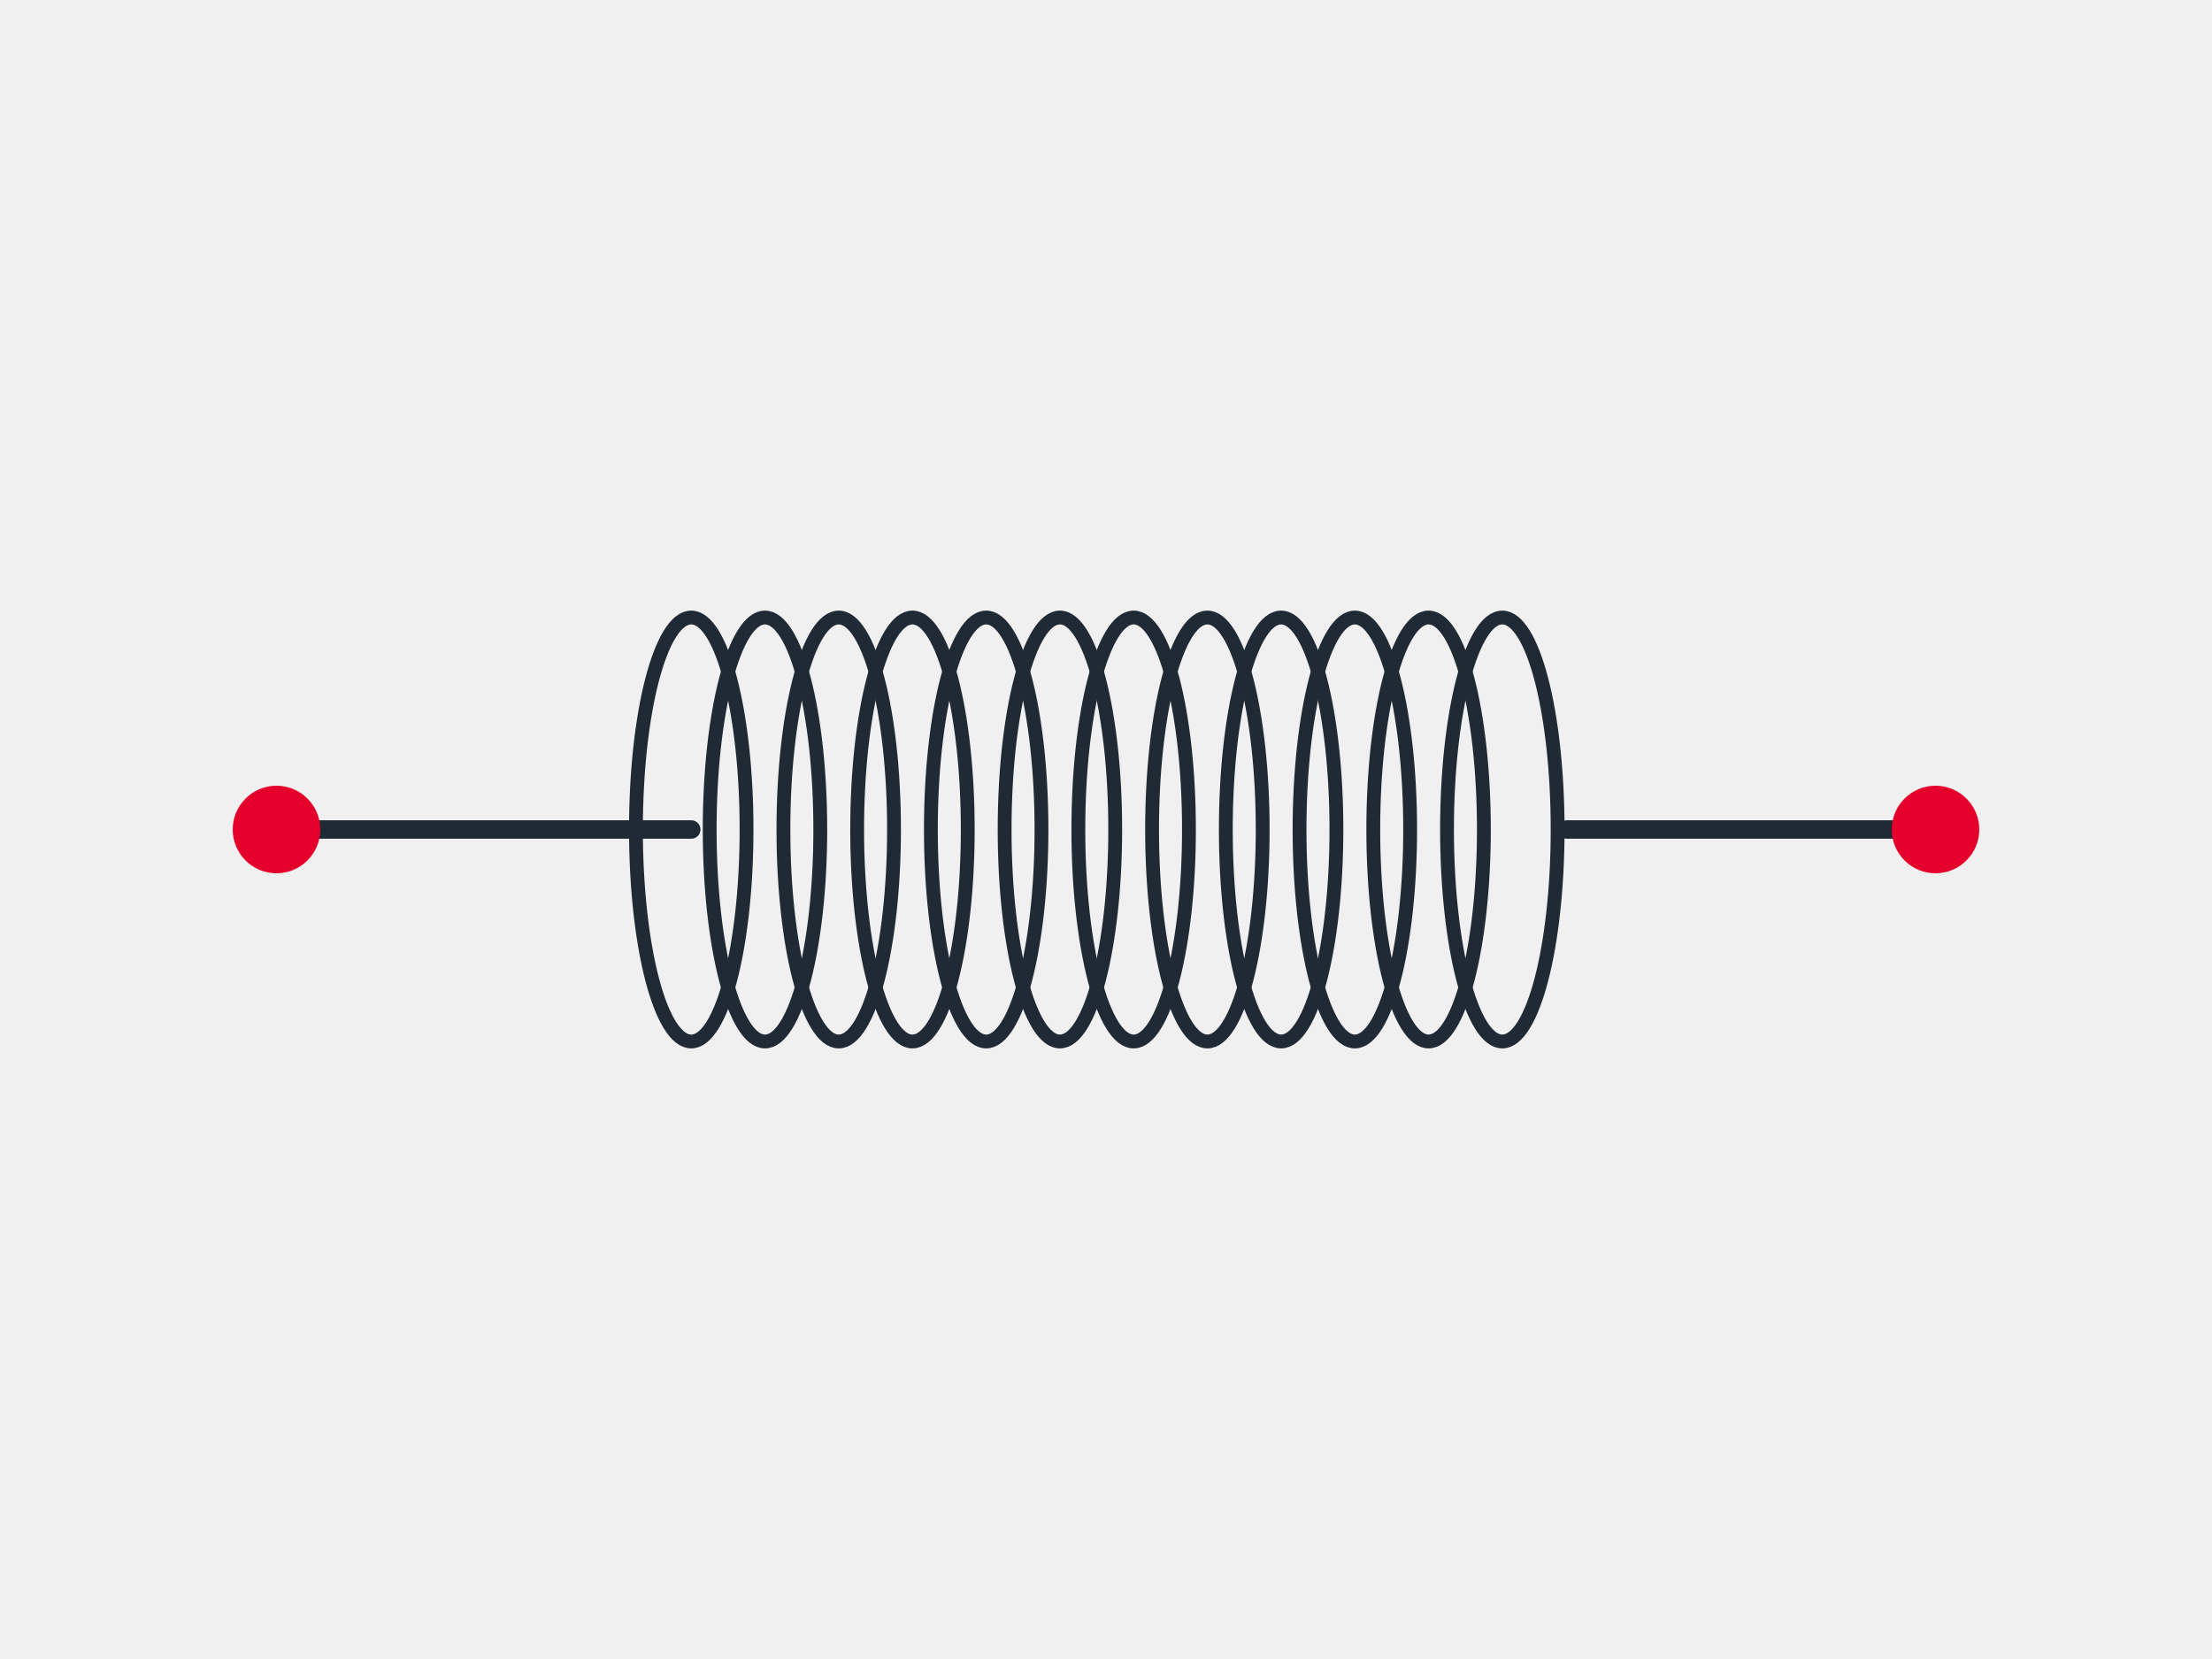
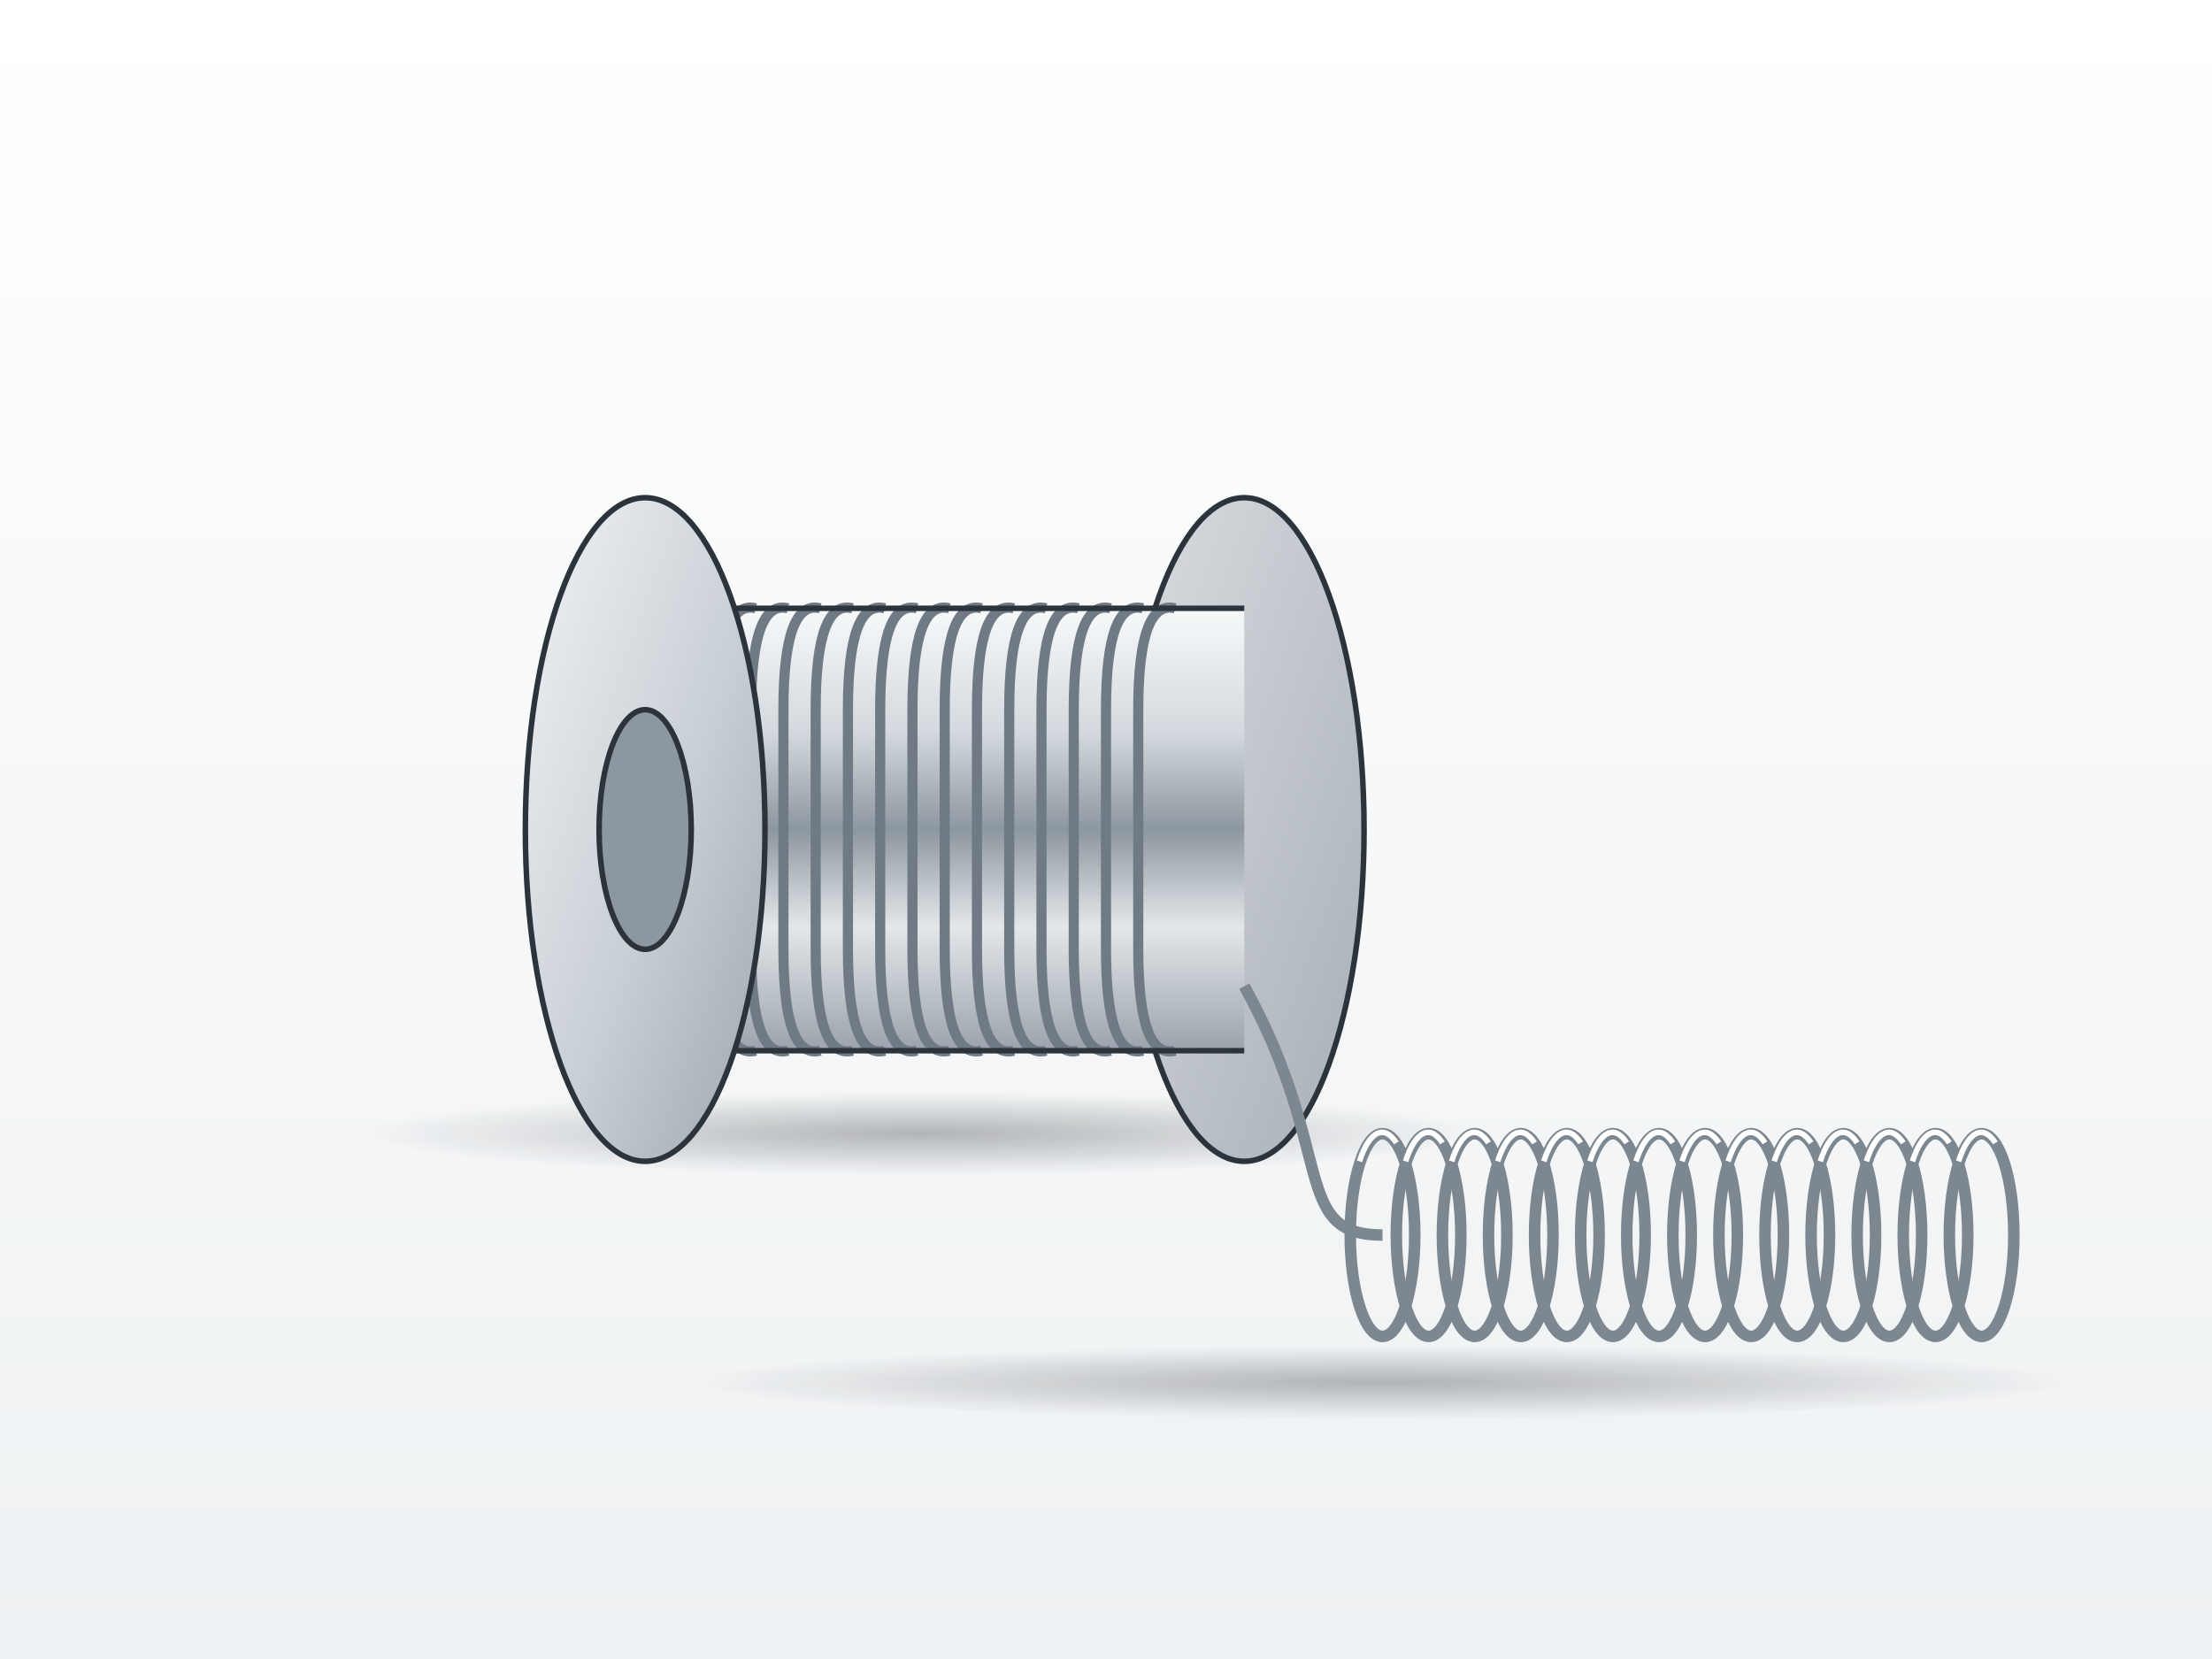
- <svg xmlns="http://www.w3.org/2000/svg" viewBox="0 0 480 360" role="img" aria-label="Ilustración de un alambre de resistencia en espiral">
-   <g fill="none" stroke="#1f2a35" stroke-width="3" stroke-linejoin="round" stroke-linecap="round">
-     <path d="M60 180 H150" stroke-width="4" />
-     <ellipse cx="150" cy="180" rx="12" ry="46" />
-     <ellipse cx="166" cy="180" rx="12" ry="46" />
-     <ellipse cx="182" cy="180" rx="12" ry="46" />
-     <ellipse cx="198" cy="180" rx="12" ry="46" />
-     <ellipse cx="214" cy="180" rx="12" ry="46" />
-     <ellipse cx="230" cy="180" rx="12" ry="46" />
-     <ellipse cx="246" cy="180" rx="12" ry="46" />
-     <ellipse cx="262" cy="180" rx="12" ry="46" />
-     <ellipse cx="278" cy="180" rx="12" ry="46" />
-     <ellipse cx="294" cy="180" rx="12" ry="46" />
-     <ellipse cx="310" cy="180" rx="12" ry="46" />
-     <ellipse cx="326" cy="180" rx="12" ry="46" />
-     <path d="M340 180 H420" stroke-width="4" />
-     <circle cx="60" cy="180" r="8" fill="#E4002B" stroke="#E4002B" />
-     <circle cx="420" cy="180" r="8" fill="#E4002B" stroke="#E4002B" />
+ <svg xmlns="http://www.w3.org/2000/svg" viewBox="0 0 480 360" role="img" aria-label="Imagen ilustrativa de alambre de resistencia en carrete y en espiral">
+   <defs>
+     <linearGradient id="steelV" x1="0" y1="0" x2="0" y2="1">
+       <stop offset="0" stop-color="#f7f9fa" />
+       <stop offset=".28" stop-color="#d3d9de" />
+       <stop offset=".5" stop-color="#8d979f" />
+       <stop offset=".72" stop-color="#e3e7ea" />
+       <stop offset="1" stop-color="#9aa3ab" />
+     </linearGradient>
+     <linearGradient id="steelH" x1="0" y1="0" x2="1" y2="0">
+       <stop offset="0" stop-color="#9aa3ab" />
+       <stop offset=".25" stop-color="#e8ecef" />
+       <stop offset=".5" stop-color="#b9c1c8" />
+       <stop offset=".78" stop-color="#f4f6f8" />
+       <stop offset="1" stop-color="#8f99a2" />
+     </linearGradient>
+     <linearGradient id="alu" x1="0" y1="0" x2="1" y2="1">
+       <stop offset="0" stop-color="#f1f3f5" />
+       <stop offset=".55" stop-color="#c8cfd5" />
+       <stop offset="1" stop-color="#9ea7af" />
+     </linearGradient>
+     <linearGradient id="grey" x1="0" y1="0" x2="1" y2="1">
+       <stop offset="0" stop-color="#d9dde1" />
+       <stop offset="1" stop-color="#a7afb6" />
+     </linearGradient>
+     <linearGradient id="greySide" x1="0" y1="0" x2="1" y2="0">
+       <stop offset="0" stop-color="#9aa2aa" />
+       <stop offset="1" stop-color="#7c858e" />
+     </linearGradient>
+     <linearGradient id="dark" x1="0" y1="0" x2="0" y2="1">
+       <stop offset="0" stop-color="#4a545d" />
+       <stop offset=".45" stop-color="#2a3138" />
+       <stop offset="1" stop-color="#151a1f" />
+     </linearGradient>
+     <linearGradient id="screen" x1="0" y1="0" x2="0" y2="1">
+       <stop offset="0" stop-color="#cfe0d4" />
+       <stop offset="1" stop-color="#9fb8a6" />
+     </linearGradient>
+     <linearGradient id="liquid" x1="0" y1="0" x2="0" y2="1">
+       <stop offset="0" stop-color="#a9c4d6" />
+       <stop offset="1" stop-color="#6f93ab" />
+     </linearGradient>
+     <linearGradient id="bg" x1="0" y1="0" x2="0" y2="1">
+       <stop offset="0" stop-color="#ffffff" />
+       <stop offset="1" stop-color="#eef1f3" />
+     </linearGradient>
+     <radialGradient id="shadow">
+       <stop offset="0" stop-color="#0b1016" stop-opacity=".28" />
+       <stop offset="1" stop-color="#0b1016" stop-opacity="0" />
+     </radialGradient>
+   </defs>
+   <rect width="480" height="360" fill="url(#bg)" />
+   <g stroke="#2b333b" stroke-width="1.2" stroke-linejoin="round">
+     <ellipse cx="200" cy="246" rx="120" ry="9" fill="url(#shadow)" stroke="none" />
+     <ellipse cx="300" cy="300" rx="150" ry="8" fill="url(#shadow)" stroke="none" />
+     <ellipse cx="270" cy="180" rx="26" ry="72" fill="url(#grey)" />
+     <rect x="140" y="132" width="130" height="96" fill="url(#steelV)" stroke="none" />
+     <path d="M150 132 q-8 -2 -8 22 v52 q0 24 8 22" fill="none" stroke="#6f7a84" stroke-width="2.2" />
+     <path d="M157 132 q-8 -2 -8 22 v52 q0 24 8 22" fill="none" stroke="#6f7a84" stroke-width="2.2" />
+     <path d="M164 132 q-8 -2 -8 22 v52 q0 24 8 22" fill="none" stroke="#6f7a84" stroke-width="2.2" />
+     <path d="M171 132 q-8 -2 -8 22 v52 q0 24 8 22" fill="none" stroke="#6f7a84" stroke-width="2.2" />
+     <path d="M178 132 q-8 -2 -8 22 v52 q0 24 8 22" fill="none" stroke="#6f7a84" stroke-width="2.2" />
+     <path d="M185 132 q-8 -2 -8 22 v52 q0 24 8 22" fill="none" stroke="#6f7a84" stroke-width="2.2" />
+     <path d="M192 132 q-8 -2 -8 22 v52 q0 24 8 22" fill="none" stroke="#6f7a84" stroke-width="2.2" />
+     <path d="M199 132 q-8 -2 -8 22 v52 q0 24 8 22" fill="none" stroke="#6f7a84" stroke-width="2.2" />
+     <path d="M206 132 q-8 -2 -8 22 v52 q0 24 8 22" fill="none" stroke="#6f7a84" stroke-width="2.2" />
+     <path d="M213 132 q-8 -2 -8 22 v52 q0 24 8 22" fill="none" stroke="#6f7a84" stroke-width="2.2" />
+     <path d="M220 132 q-8 -2 -8 22 v52 q0 24 8 22" fill="none" stroke="#6f7a84" stroke-width="2.2" />
+     <path d="M227 132 q-8 -2 -8 22 v52 q0 24 8 22" fill="none" stroke="#6f7a84" stroke-width="2.2" />
+     <path d="M234 132 q-8 -2 -8 22 v52 q0 24 8 22" fill="none" stroke="#6f7a84" stroke-width="2.2" />
+     <path d="M241 132 q-8 -2 -8 22 v52 q0 24 8 22" fill="none" stroke="#6f7a84" stroke-width="2.2" />
+     <path d="M248 132 q-8 -2 -8 22 v52 q0 24 8 22" fill="none" stroke="#6f7a84" stroke-width="2.2" />
+     <path d="M255 132 q-8 -2 -8 22 v52 q0 24 8 22" fill="none" stroke="#6f7a84" stroke-width="2.2" />
+     <path d="M140 132 h130 M140 228 h130" stroke="#2b333b" />
+     <ellipse cx="140" cy="180" rx="26" ry="72" fill="url(#alu)" />
+     <ellipse cx="140" cy="180" rx="10" ry="26" fill="#8d979f" />
+     <path d="M270 214 C290 250 280 268 300 268" fill="none" stroke="#7d8790" stroke-width="2.5" />
+     <ellipse cx="300" cy="268" rx="7" ry="22" fill="none" stroke="#7d8790" stroke-width="2.5" />
+     <path d="M295 252 a7 22 0 0 1 8 -4" fill="none" stroke="#fff" stroke-width="1.2" />
+     <ellipse cx="310" cy="268" rx="7" ry="22" fill="none" stroke="#7d8790" stroke-width="2.5" />
+     <path d="M305 252 a7 22 0 0 1 8 -4" fill="none" stroke="#fff" stroke-width="1.2" />
+     <ellipse cx="320" cy="268" rx="7" ry="22" fill="none" stroke="#7d8790" stroke-width="2.5" />
+     <path d="M315 252 a7 22 0 0 1 8 -4" fill="none" stroke="#fff" stroke-width="1.2" />
+     <ellipse cx="330" cy="268" rx="7" ry="22" fill="none" stroke="#7d8790" stroke-width="2.5" />
+     <path d="M325 252 a7 22 0 0 1 8 -4" fill="none" stroke="#fff" stroke-width="1.2" />
+     <ellipse cx="340" cy="268" rx="7" ry="22" fill="none" stroke="#7d8790" stroke-width="2.5" />
+     <path d="M335 252 a7 22 0 0 1 8 -4" fill="none" stroke="#fff" stroke-width="1.2" />
+     <ellipse cx="350" cy="268" rx="7" ry="22" fill="none" stroke="#7d8790" stroke-width="2.5" />
+     <path d="M345 252 a7 22 0 0 1 8 -4" fill="none" stroke="#fff" stroke-width="1.2" />
+     <ellipse cx="360" cy="268" rx="7" ry="22" fill="none" stroke="#7d8790" stroke-width="2.5" />
+     <path d="M355 252 a7 22 0 0 1 8 -4" fill="none" stroke="#fff" stroke-width="1.2" />
+     <ellipse cx="370" cy="268" rx="7" ry="22" fill="none" stroke="#7d8790" stroke-width="2.5" />
+     <path d="M365 252 a7 22 0 0 1 8 -4" fill="none" stroke="#fff" stroke-width="1.2" />
+     <ellipse cx="380" cy="268" rx="7" ry="22" fill="none" stroke="#7d8790" stroke-width="2.5" />
+     <path d="M375 252 a7 22 0 0 1 8 -4" fill="none" stroke="#fff" stroke-width="1.2" />
+     <ellipse cx="390" cy="268" rx="7" ry="22" fill="none" stroke="#7d8790" stroke-width="2.5" />
+     <path d="M385 252 a7 22 0 0 1 8 -4" fill="none" stroke="#fff" stroke-width="1.2" />
+     <ellipse cx="400" cy="268" rx="7" ry="22" fill="none" stroke="#7d8790" stroke-width="2.5" />
+     <path d="M395 252 a7 22 0 0 1 8 -4" fill="none" stroke="#fff" stroke-width="1.2" />
+     <ellipse cx="410" cy="268" rx="7" ry="22" fill="none" stroke="#7d8790" stroke-width="2.5" />
+     <path d="M405 252 a7 22 0 0 1 8 -4" fill="none" stroke="#fff" stroke-width="1.2" />
+     <ellipse cx="420" cy="268" rx="7" ry="22" fill="none" stroke="#7d8790" stroke-width="2.5" />
+     <path d="M415 252 a7 22 0 0 1 8 -4" fill="none" stroke="#fff" stroke-width="1.2" />
+     <ellipse cx="430" cy="268" rx="7" ry="22" fill="none" stroke="#7d8790" stroke-width="2.5" />
+     <path d="M425 252 a7 22 0 0 1 8 -4" fill="none" stroke="#fff" stroke-width="1.2" />
  </g>
</svg>
